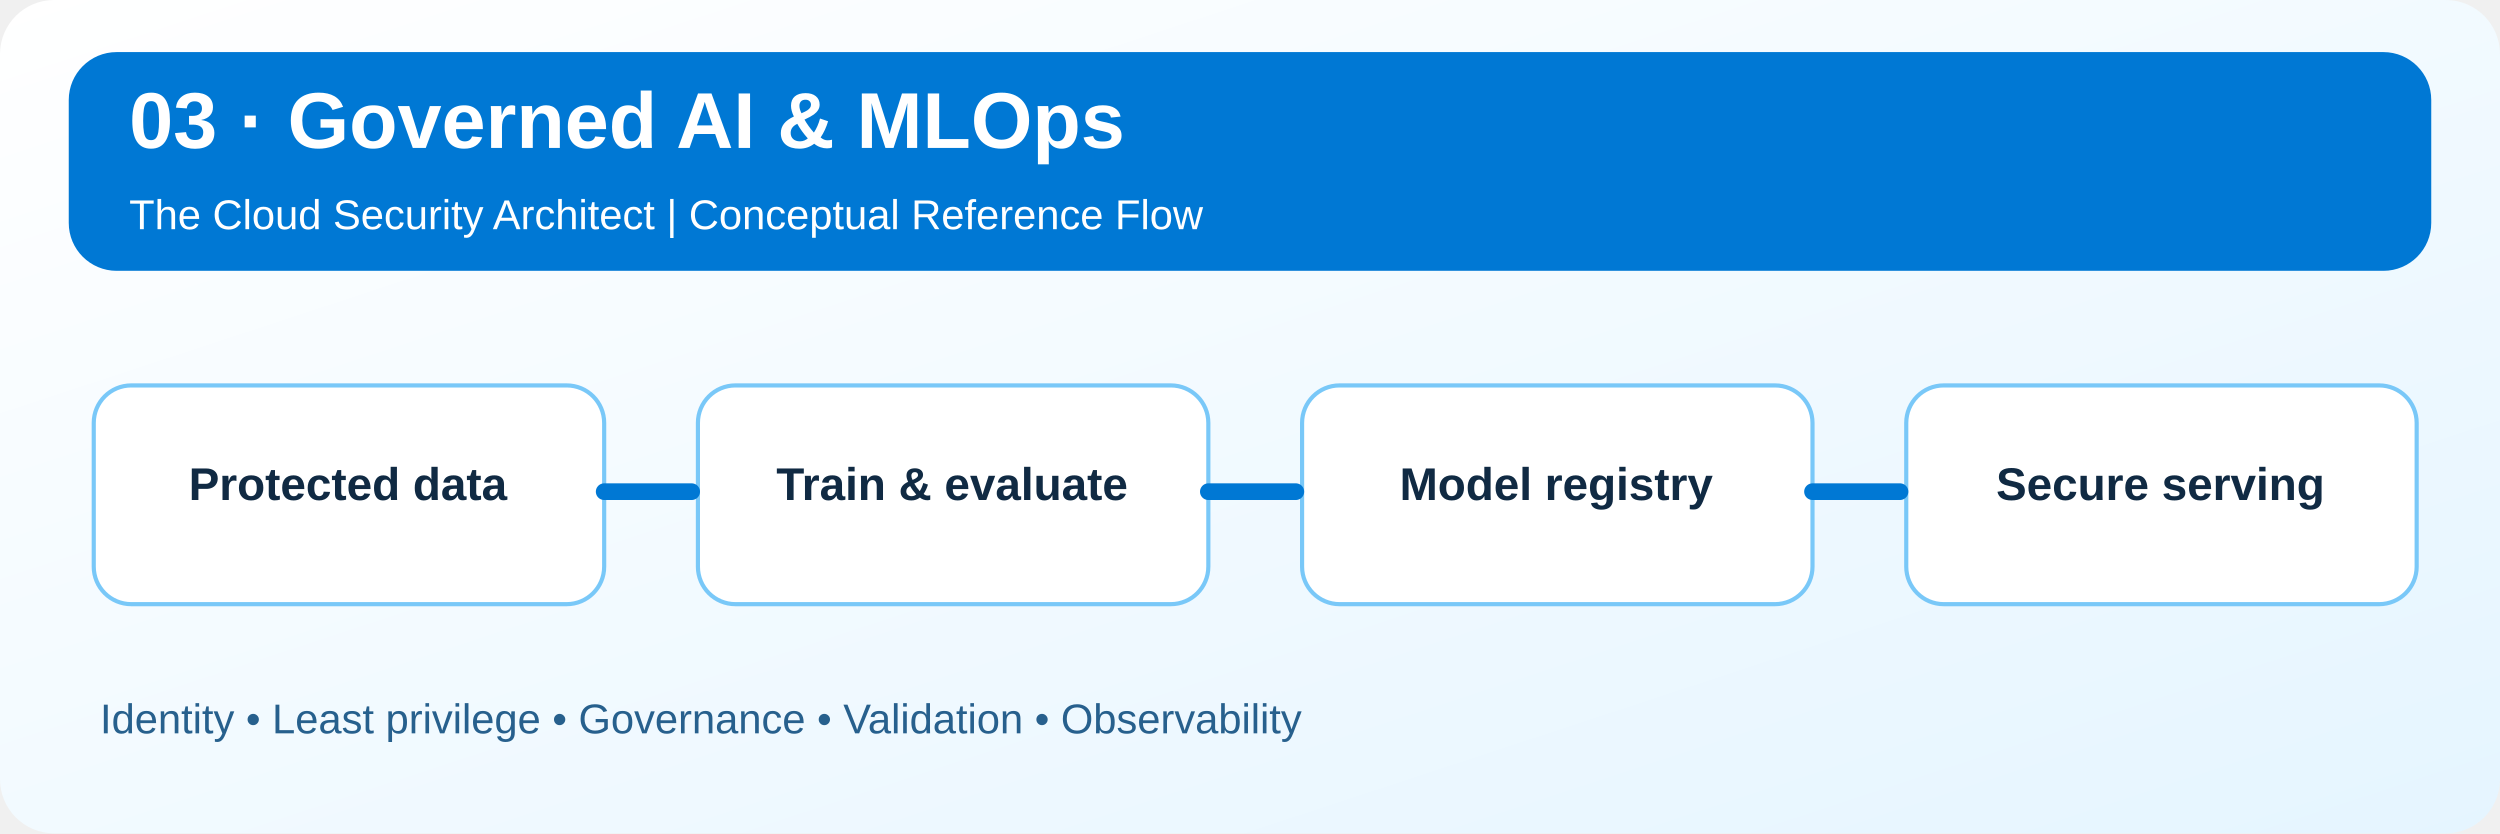
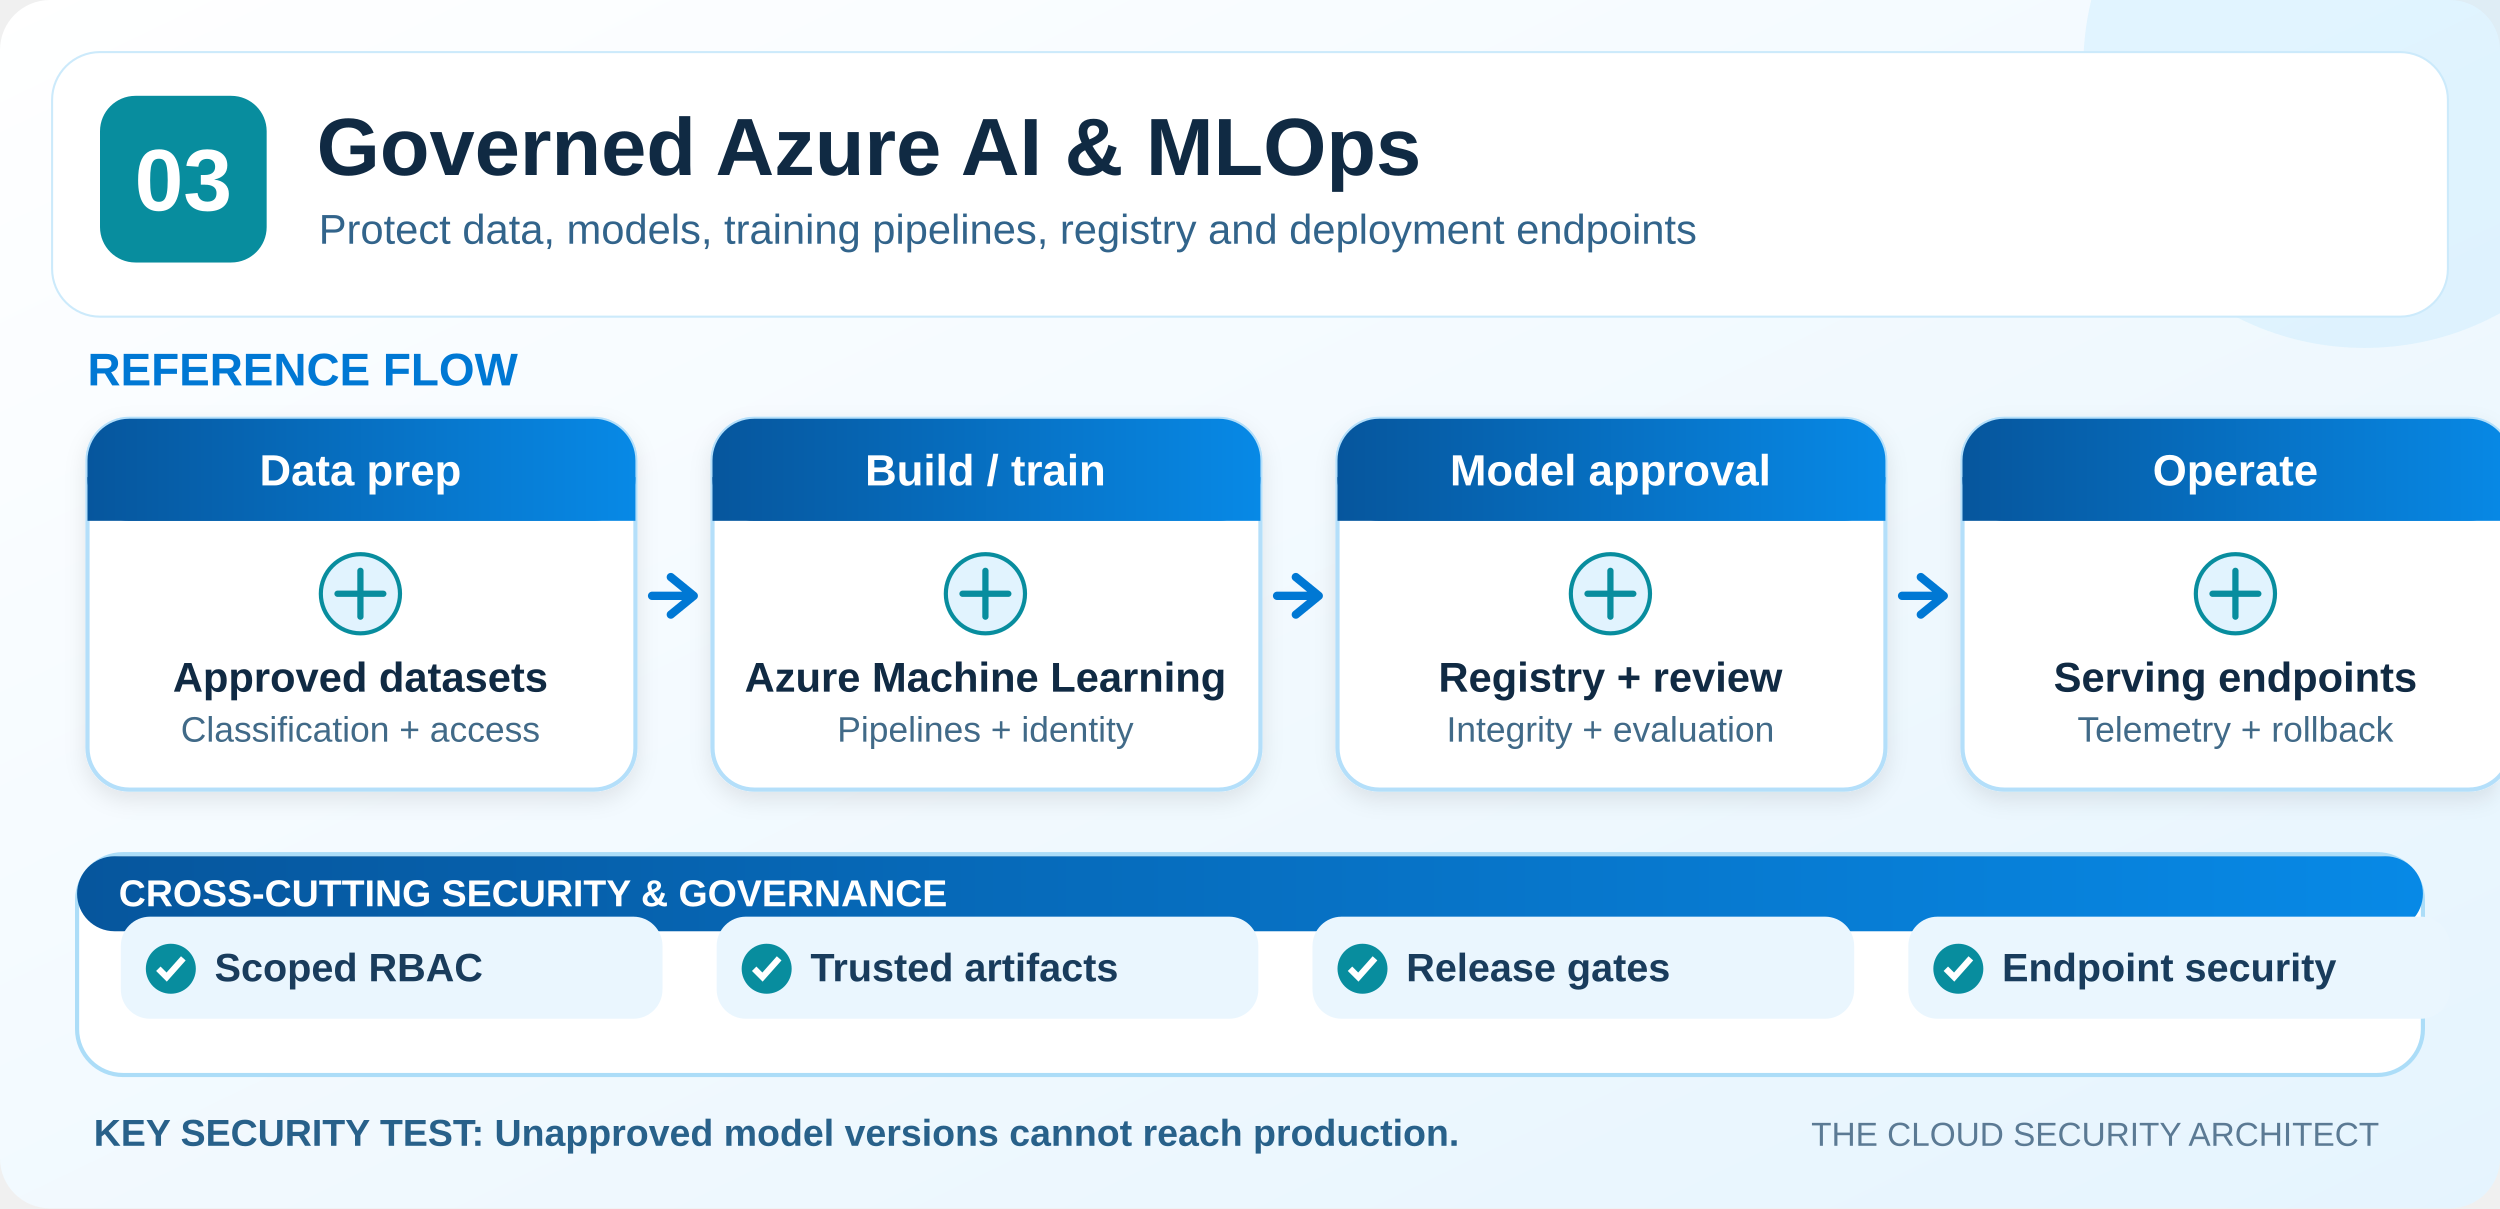
- <svg xmlns="http://www.w3.org/2000/svg" width="1200" height="400" viewBox="0 0 1200 400">
+ <svg xmlns="http://www.w3.org/2000/svg" width="1200" height="580" viewBox="0 0 1200 580" role="img" aria-label="Governed Azure AI &amp; MLOps architecture infographic">
  <defs>
-     <linearGradient id="b" x2="1" y2="1">
-       <stop stop-color="#fff" />
-       <stop offset="1" stop-color="#E5F5FF" />
+     <linearGradient id="bg" x1="0" y1="0" x2="1" y2="1">
+       <stop stop-color="#FFFFFF" />
+       <stop offset="1" stop-color="#E5F4FE" />
    </linearGradient>
+     <linearGradient id="hdr" x1="0" y1="0" x2="1" y2="0">
+       <stop stop-color="#06569D" />
+       <stop offset="1" stop-color="#0789E6" />
+     </linearGradient>
+     <filter id="sh">
+       <feDropShadow dx="0" dy="4" stdDeviation="5" flood-opacity=".09" />
+     </filter>
  </defs>
-   <rect width="1200" height="400" rx="26" fill="url(#b)" />
-   <rect x="33" y="25" width="1134" height="105" rx="23" fill="#0078D4" />
-   <text x="62" y="71" font-family="Segoe UI,Arial" font-weight="bold" font-size="38" fill="white">03 · Governed AI &amp; MLOps</text>
-   <text x="62" y="110" font-family="Segoe UI,Arial" font-size="20" fill="white">The Cloud Security Architect | Conceptual Reference Flow</text>
-   <g font-family="Segoe UI,Arial">
-     <rect x="45" y="185" width="245" height="105" rx="18" fill="#fff" stroke="#79C8F8" stroke-width="2" />
-     <text x="167" y="240" text-anchor="middle" font-size="22" font-weight="600" fill="#102A43">Protected data</text>
-     <rect x="335" y="185" width="245" height="105" rx="18" fill="#fff" stroke="#79C8F8" stroke-width="2" />
-     <text x="457" y="240" text-anchor="middle" font-size="22" font-weight="600" fill="#102A43">Train &amp; evaluate</text>
-     <rect x="625" y="185" width="245" height="105" rx="18" fill="#fff" stroke="#79C8F8" stroke-width="2" />
-     <text x="747" y="240" text-anchor="middle" font-size="22" font-weight="600" fill="#102A43">Model registry</text>
-     <rect x="915" y="185" width="245" height="105" rx="18" fill="#fff" stroke="#79C8F8" stroke-width="2" />
-     <text x="1037" y="240" text-anchor="middle" font-size="22" font-weight="600" fill="#102A43">Secure serving</text>
+   <rect width="1200" height="580" rx="24" fill="url(#bg)" />
+   <circle cx="1135" cy="32" r="135" fill="#B9E6FE" opacity=".32" />
+   <rect x="25" y="25" width="1150" height="127" rx="23" fill="#FFFFFF" stroke="#CCEAFB" />
+   <rect x="48" y="46" rx="17" width="80" height="80" fill="#088D9E" />
+   <text x="88" y="101" font-family="Segoe UI,Arial,sans-serif" text-anchor="middle" fill="white" font-size="42" font-weight="800">03</text>
+   <text x="152" y="84" font-family="Segoe UI,Arial,sans-serif" fill="#102A43" font-size="39" font-weight="800">Governed Azure AI &amp; MLOps</text>
+   <text x="153" y="117" font-family="Segoe UI,Arial,sans-serif" fill="#32648B" font-size="20">Protect data, models, training pipelines, registry and deployment endpoints</text>
+   <text x="42" y="185" font-family="Segoe UI,Arial,sans-serif" font-size="22" font-weight="800" fill="#0078D4">REFERENCE FLOW</text>
+   <g font-family="Segoe UI,Arial,sans-serif">
+     <g filter="url(#sh)">
+       <rect x="42" y="201" width="263" height="178" rx="20" fill="#FFFFFF" stroke="#B4DFFA" stroke-width="2" />
+     </g>
+     <rect x="42" y="201" width="263" height="49" rx="20" fill="url(#hdr)" />
+     <rect x="42" y="229" width="263" height="21" fill="url(#hdr)" />
+     <text x="173" y="233" font-size="21" font-weight="700" text-anchor="middle" fill="white">Data prep</text>
+     <circle cx="173" cy="285" r="19" fill="#E1F3FE" stroke="#088D9E" stroke-width="2" />
+     <path d="M162 285h22M173 274v22" stroke="#088D9E" stroke-width="3" stroke-linecap="round" />
+     <text x="173" y="332" text-anchor="middle" font-size="20" font-weight="700" fill="#102A43">Approved datasets</text>
+     <text x="173" y="356" text-anchor="middle" font-size="17" fill="#416A88">Classification + access</text>
+     <path d="M313 286h20m-11-9 11 9-11 9" fill="none" stroke="#0078D4" stroke-width="4" stroke-linecap="round" stroke-linejoin="round" />
+     <g filter="url(#sh)">
+       <rect x="342" y="201" width="263" height="178" rx="20" fill="#FFFFFF" stroke="#B4DFFA" stroke-width="2" />
+     </g>
+     <rect x="342" y="201" width="263" height="49" rx="20" fill="url(#hdr)" />
+     <rect x="342" y="229" width="263" height="21" fill="url(#hdr)" />
+     <text x="473" y="233" font-size="21" font-weight="700" text-anchor="middle" fill="white">Build / train</text>
+     <circle cx="473" cy="285" r="19" fill="#E1F3FE" stroke="#088D9E" stroke-width="2" />
+     <path d="M462 285h22M473 274v22" stroke="#088D9E" stroke-width="3" stroke-linecap="round" />
+     <text x="473" y="332" text-anchor="middle" font-size="20" font-weight="700" fill="#102A43">Azure Machine Learning</text>
+     <text x="473" y="356" text-anchor="middle" font-size="17" fill="#416A88">Pipelines + identity</text>
+     <path d="M613 286h20m-11-9 11 9-11 9" fill="none" stroke="#0078D4" stroke-width="4" stroke-linecap="round" stroke-linejoin="round" />
+     <g filter="url(#sh)">
+       <rect x="642" y="201" width="263" height="178" rx="20" fill="#FFFFFF" stroke="#B4DFFA" stroke-width="2" />
+     </g>
+     <rect x="642" y="201" width="263" height="49" rx="20" fill="url(#hdr)" />
+     <rect x="642" y="229" width="263" height="21" fill="url(#hdr)" />
+     <text x="773" y="233" font-size="21" font-weight="700" text-anchor="middle" fill="white">Model approval</text>
+     <circle cx="773" cy="285" r="19" fill="#E1F3FE" stroke="#088D9E" stroke-width="2" />
+     <path d="M762 285h22M773 274v22" stroke="#088D9E" stroke-width="3" stroke-linecap="round" />
+     <text x="773" y="332" text-anchor="middle" font-size="20" font-weight="700" fill="#102A43">Registry + review</text>
+     <text x="773" y="356" text-anchor="middle" font-size="17" fill="#416A88">Integrity + evaluation</text>
+     <path d="M913 286h20m-11-9 11 9-11 9" fill="none" stroke="#0078D4" stroke-width="4" stroke-linecap="round" stroke-linejoin="round" />
+     <g filter="url(#sh)">
+       <rect x="942" y="201" width="263" height="178" rx="20" fill="#FFFFFF" stroke="#B4DFFA" stroke-width="2" />
+     </g>
+     <rect x="942" y="201" width="263" height="49" rx="20" fill="url(#hdr)" />
+     <rect x="942" y="229" width="263" height="21" fill="url(#hdr)" />
+     <text x="1073" y="233" font-size="21" font-weight="700" text-anchor="middle" fill="white">Operate</text>
+     <circle cx="1073" cy="285" r="19" fill="#E1F3FE" stroke="#088D9E" stroke-width="2" />
+     <path d="M1062 285h22M1073 274v22" stroke="#088D9E" stroke-width="3" stroke-linecap="round" />
+     <text x="1073" y="332" text-anchor="middle" font-size="20" font-weight="700" fill="#102A43">Serving endpoints</text>
+     <text x="1073" y="356" text-anchor="middle" font-size="17" fill="#416A88">Telemetry + rollback</text>
  </g>
-   <path d="M290 236h42m248 0h42m248 0h42" stroke="#0078D4" stroke-width="8" stroke-linecap="round" />
-   <text x="48" y="352" font-family="Segoe UI,Arial" fill="#27608D" font-size="20">Identity  •  Least privilege  •  Governance  •  Validation  •  Observability</text>
+   <rect x="37" y="410" width="1126" height="106" rx="22" fill="#FFFFFF" stroke="#ACDDF8" stroke-width="2" />
+   <rect x="37" y="411" width="1126" height="36" rx="18" fill="url(#hdr)" />
+   <text x="57" y="435" fill="white" font-family="Segoe UI,Arial,sans-serif" font-size="18" font-weight="800">CROSS-CUTTING SECURITY &amp; GOVERNANCE</text>
+   <g font-family="Segoe UI,Arial,sans-serif">
+     <rect x="58" y="440" rx="14" width="260" height="49" fill="#EAF6FE" />
+     <circle cx="82" cy="465" r="12" fill="#088D9E" />
+     <path d="M76 465l4 4 8-9" fill="none" stroke="white" stroke-width="3" />
+     <text x="103" y="471" font-size="19" font-weight="600" fill="#193C5C">Scoped RBAC</text>
+     <rect x="344" y="440" rx="14" width="260" height="49" fill="#EAF6FE" />
+     <circle cx="368" cy="465" r="12" fill="#088D9E" />
+     <path d="M362 465l4 4 8-9" fill="none" stroke="white" stroke-width="3" />
+     <text x="389" y="471" font-size="19" font-weight="600" fill="#193C5C">Trusted artifacts</text>
+     <rect x="630" y="440" rx="14" width="260" height="49" fill="#EAF6FE" />
+     <circle cx="654" cy="465" r="12" fill="#088D9E" />
+     <path d="M648 465l4 4 8-9" fill="none" stroke="white" stroke-width="3" />
+     <text x="675" y="471" font-size="19" font-weight="600" fill="#193C5C">Release gates</text>
+     <rect x="916" y="440" rx="14" width="260" height="49" fill="#EAF6FE" />
+     <circle cx="940" cy="465" r="12" fill="#088D9E" />
+     <path d="M934 465l4 4 8-9" fill="none" stroke="white" stroke-width="3" />
+     <text x="961" y="471" font-size="19" font-weight="600" fill="#193C5C">Endpoint security</text>
+   </g>
+   <text x="45" y="550" fill="#28618A" font-family="Segoe UI,Arial,sans-serif" font-weight="700" font-size="18">KEY SECURITY TEST: Unapproved model versions cannot reach production.</text>
+   <text x="1142" y="550" text-anchor="end" fill="#5B7A94" font-family="Segoe UI,Arial,sans-serif" font-size="16">THE CLOUD SECURITY ARCHITECT</text>
</svg>
